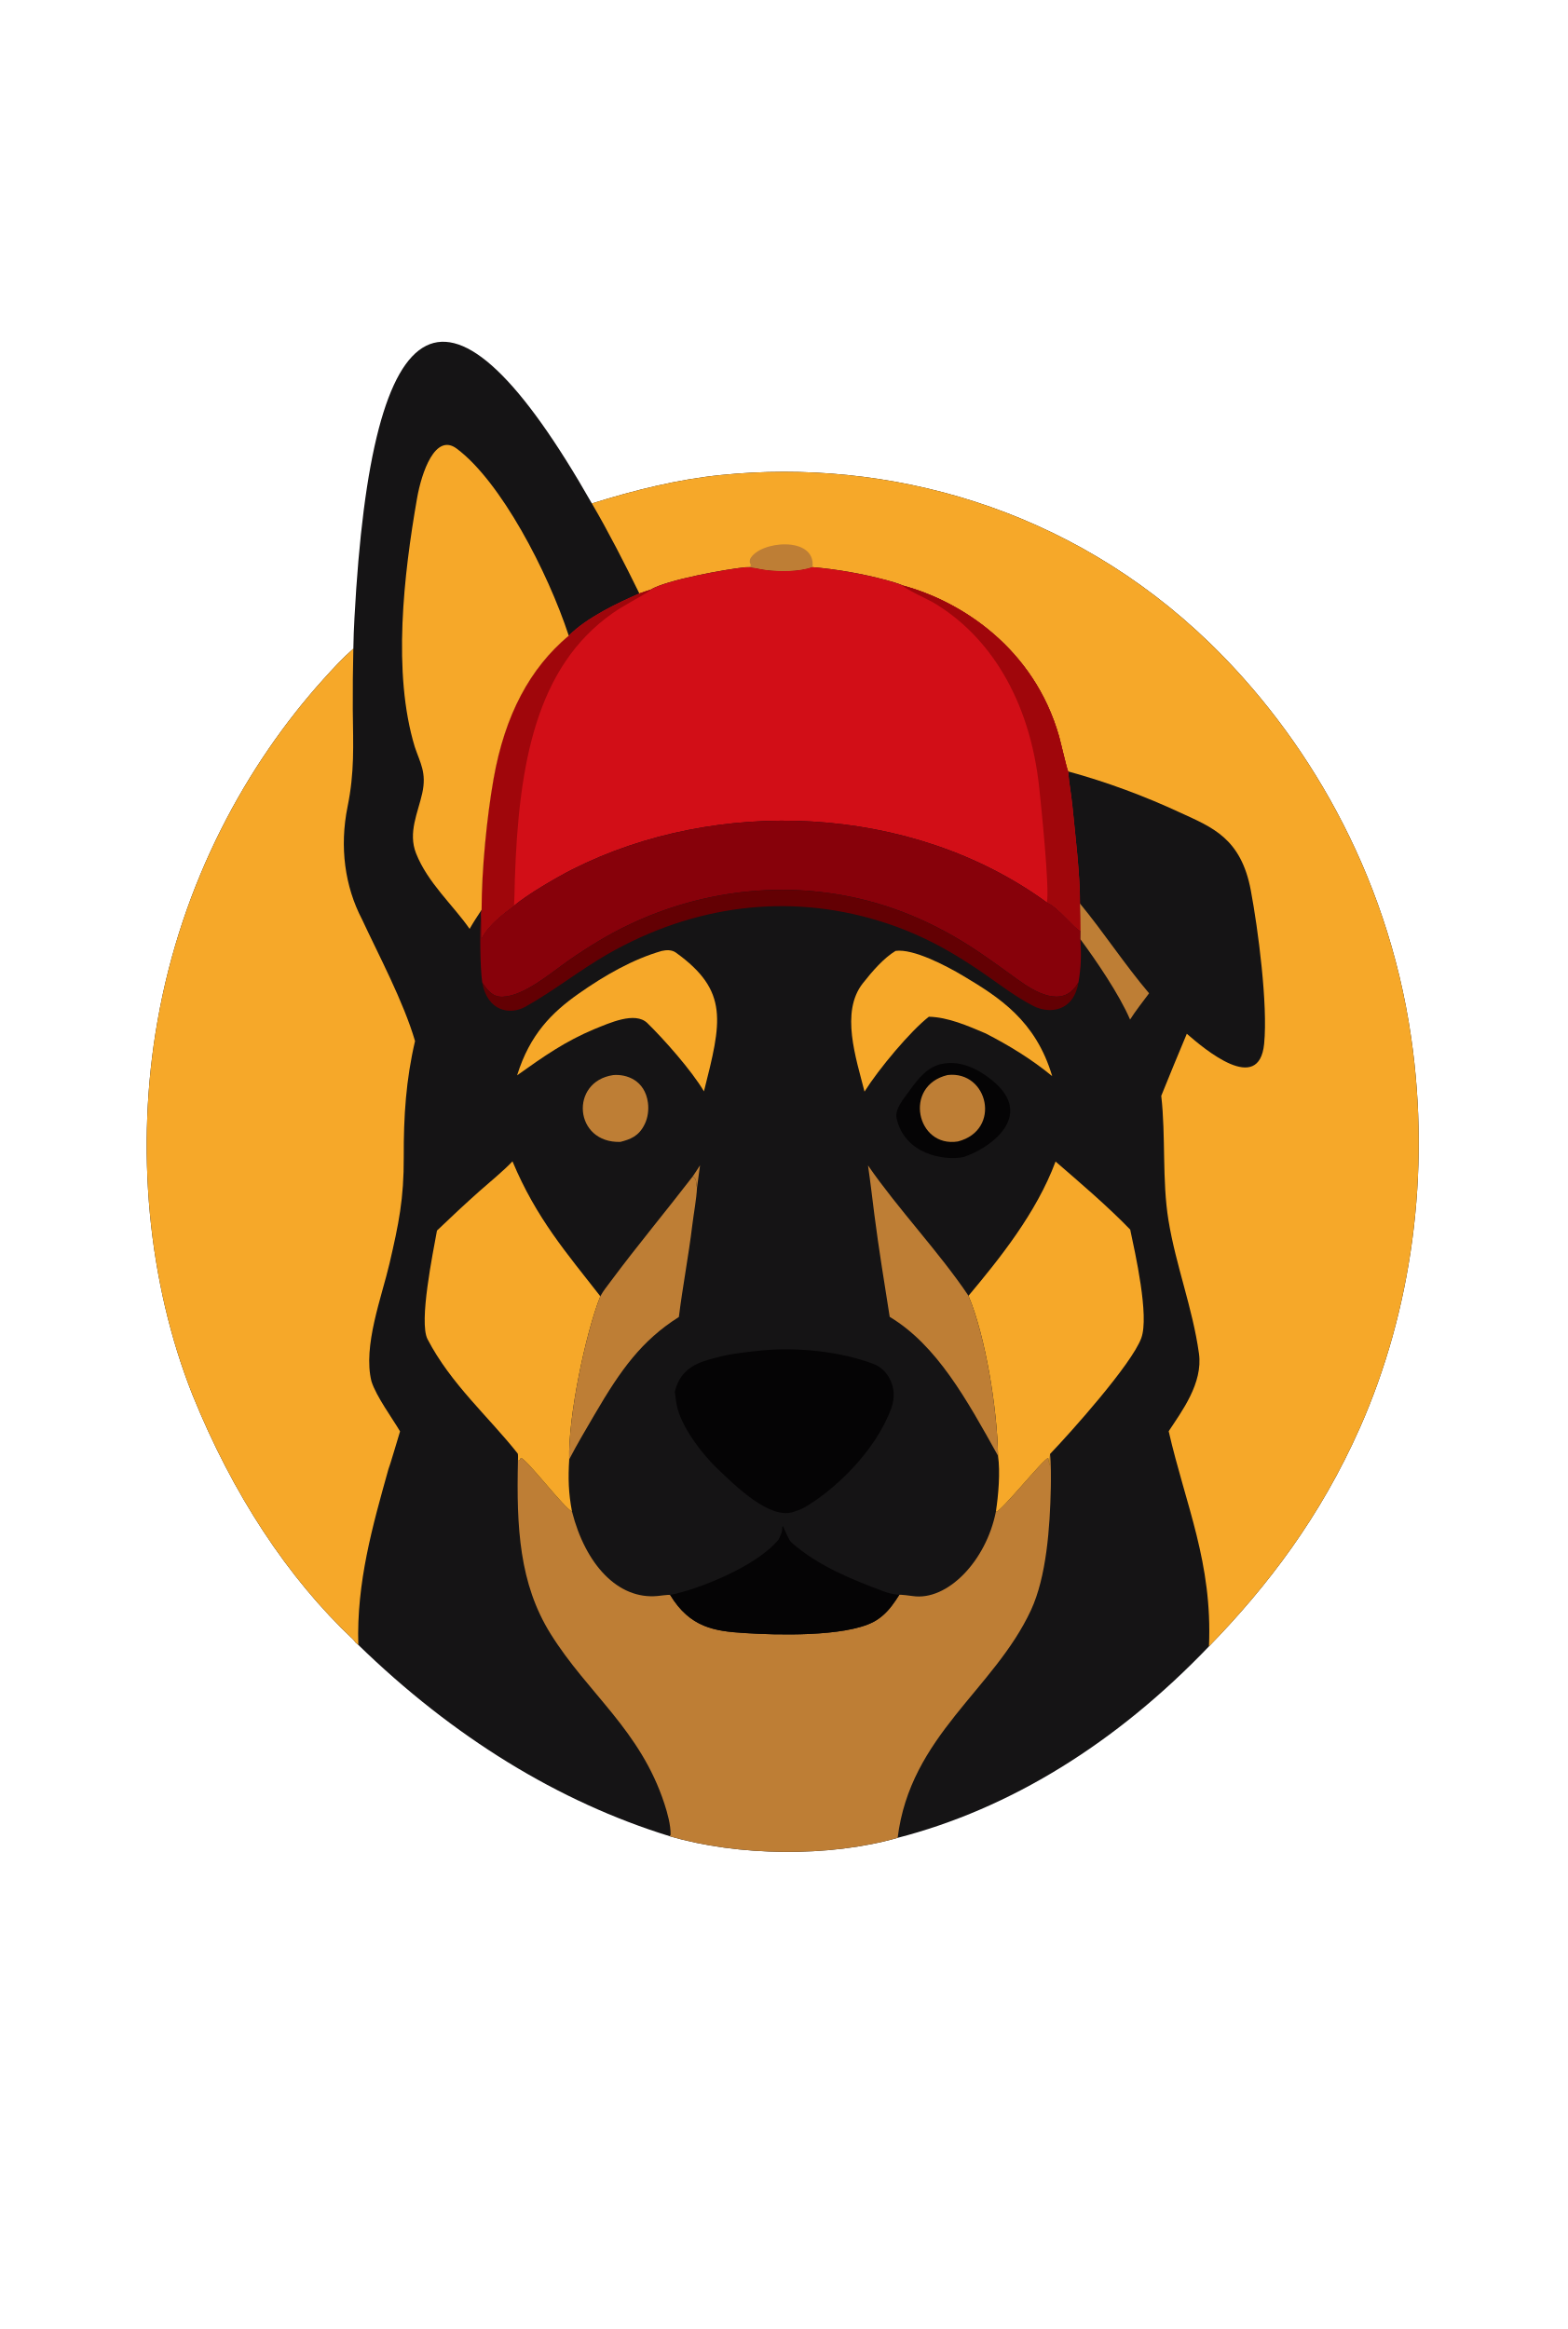
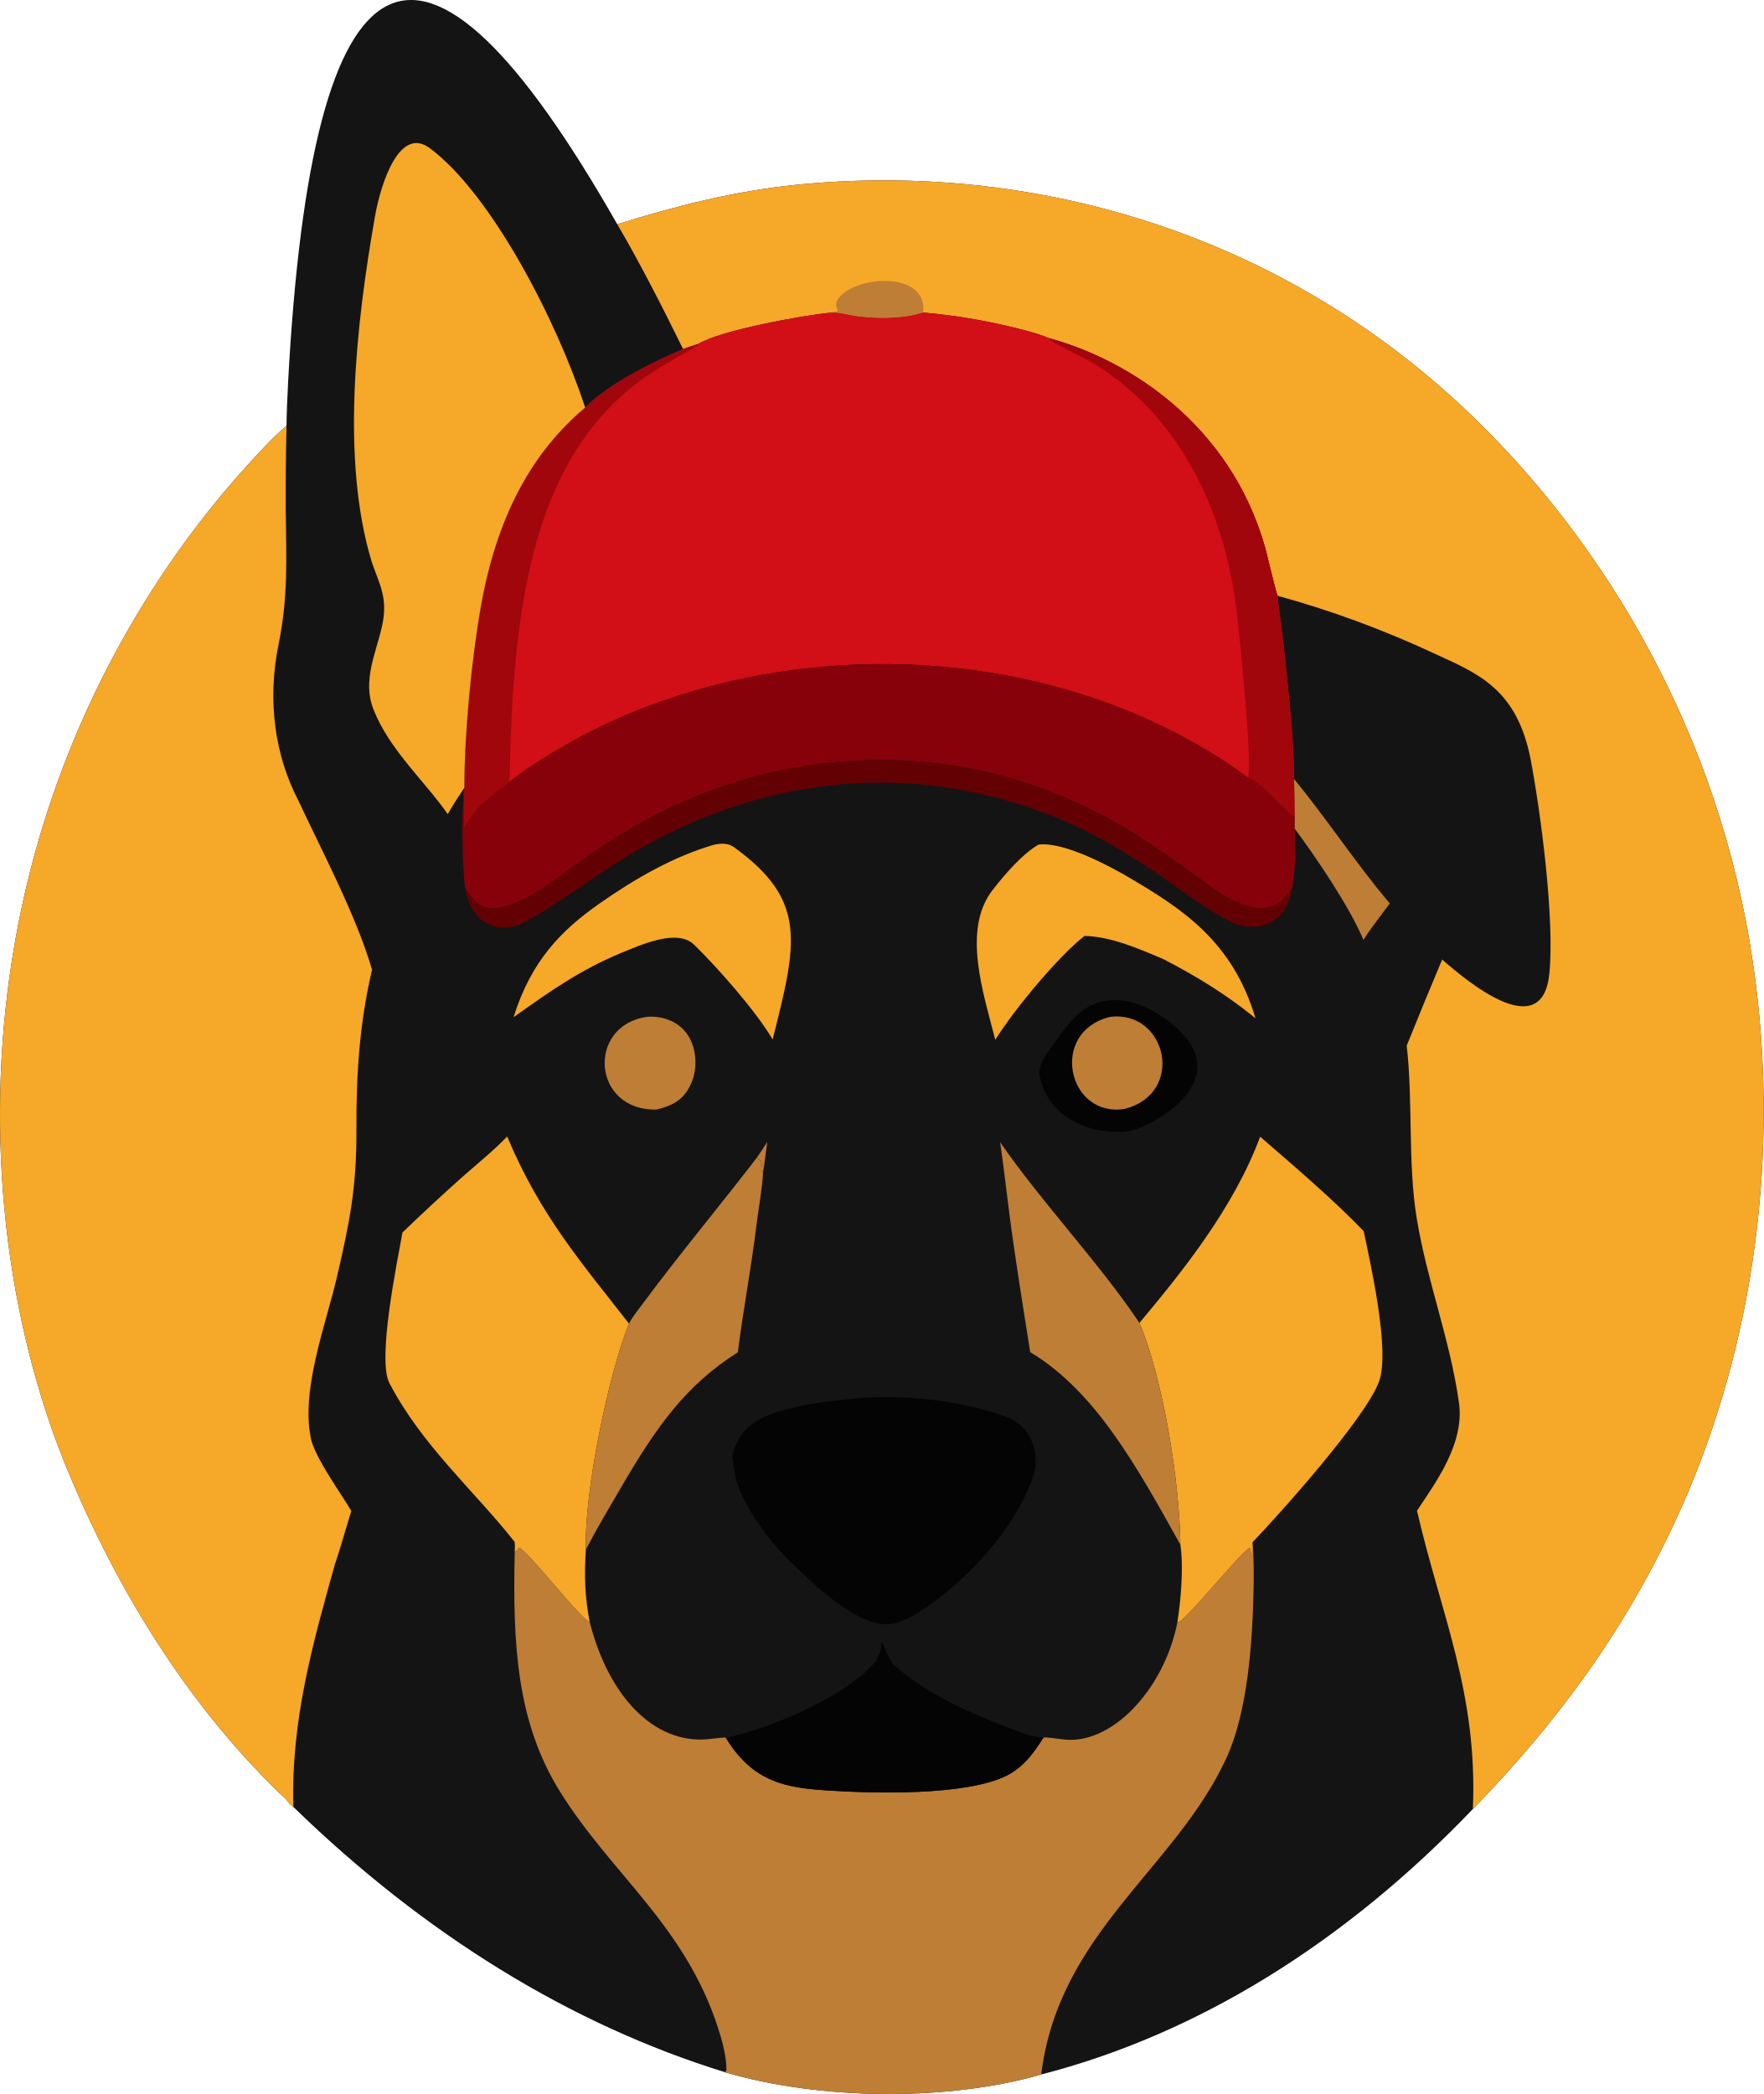
- <svg xmlns="http://www.w3.org/2000/svg" width="2756" height="4096" viewBox="0 0 2756 4096" version="1.1" id="svg25">
+ <svg xmlns="http://www.w3.org/2000/svg" width="862.48" height="1024" viewBox="0 0 862.48 1024" version="1.1" id="svg25">
  <defs id="defs25" />
-   <g id="g25">
+   <g id="g25" transform="matrix(0.3855593,0,0,0.3855593,-99.46739,-231.735)">
    <path fill="#151415" d="m 621.375,1140.84 c 0.225,-17.89 1.014,-36.37 1.968,-54.23 30.256,-566.427 166.375,-642.343 417.497,-201.192 75.21,-23.474 150.34,-42.285 227.32,-50.057 291.41,-29.421 611.74,55.741 859.15,295.339 165.66,160.44 311.38,399.23 354.18,693.05 34.98,240.08 0.58,482.5 -89.78,686.68 -69.55,157.16 -162.08,278.5 -265.66,385.07 -163.52,170.94 -350.49,285.92 -547.48,336.69 -119.75,34.47 -281.6,32.33 -400.8,-2.84 -195.135,-60.13 -380.922,-174.27 -547.667,-336.48 -4.675,-3.76 -4.792,-3.78 -8.664,-9.11 C 505.89,2774.99 409.044,2627.59 338.627,2453.32 259.911,2255.2 237.702,2018.55 276.934,1795.98 c 42.96,-245.44 157.087,-451.96 291.925,-601.61 16.857,-18.7 34.373,-37.67 52.516,-53.53 z" id="path2" />
    <path fill="#f6a829" d="m 1040.84,885.418 c 75.21,-23.474 150.34,-42.285 227.32,-50.057 291.41,-29.421 611.74,55.741 859.15,295.339 165.66,160.44 311.38,399.23 354.18,693.05 34.98,240.08 0.58,482.5 -89.78,686.68 -69.55,157.16 -162.08,278.5 -265.66,385.07 6.35,-147.54 -40.79,-247.53 -70.85,-378.36 22.65,-34.54 60.53,-84.43 53.25,-136.7 -11.17,-80.29 -40.62,-154.61 -53.63,-234.31 -11.48,-70.36 -4.54,-148 -12.68,-218.89 14.77,-36.59 29.75,-72.99 44.95,-109.18 31.01,27.04 127.09,108.17 135.99,17.59 6.74,-68.71 -10.58,-201.15 -23.46,-269.86 -17.21,-91.84 -68.24,-110.84 -122.55,-135.93 -65.16,-30.33 -131.5,-54.76 -198.66,-73.16 -2.33,-4.3 -13.21,-51.95 -16.11,-62.1 -43.87,-153.52 -170.33,-236.83 -275.36,-265.06 -4.52,-2.78 -23.16,-7.92 -28.87,-9.47 -42.76,-11.33 -85.93,-18.89 -129.28,-22.617 -24.75,8.227 -56.61,8.077 -81.83,5.047 -14.01,-1.68 -22.04,-5.395 -36.85,-4.776 -31.73,3.106 -138.54,22.046 -166.57,39.606 -6.41,1.98 -12.8,4.13 -19.17,6.44 -25.37,-51.688 -55.03,-109.878 -83.53,-158.352 z" id="path3" />
    <path fill="#be7e35" d="m 1310.11,997.724 9.54,-1.786 0.75,-2.002 c -2.43,-7.043 -2.21,-3.581 -1.39,-10.578 16.41,-32.816 116.48,-41.208 109.78,14.095 -24.75,8.227 -56.61,8.077 -81.83,5.047 -14.01,-1.68 -22.04,-5.395 -36.85,-4.776 z" id="path4" />
    <path fill="#f6a829" d="m 621.375,1140.84 c -0.841,35.66 -1.169,71.34 -0.984,107.02 0.7,64.83 3.216,109.83 -9.174,170.83 -14.401,70.9 -4.742,140.45 25.35,198.01 29.57,63.58 72.97,144.82 93.306,214.22 -15.886,67.67 -20.151,132.07 -19.851,203.62 0.312,74.26 -8.929,118.03 -25.007,187.4 -13.545,58.44 -47.167,145.63 -31.807,207.29 8.344,26.72 37.251,65.74 50.313,88.15 -2.765,8.75 -18.338,62.13 -20.462,66.5 -27.788,99.47 -56.266,199.02 -52.956,308.99 -4.675,-3.76 -4.792,-3.78 -8.664,-9.11 C 505.89,2774.99 409.044,2627.59 338.627,2453.32 259.911,2255.2 237.702,2018.55 276.934,1795.98 c 42.96,-245.44 157.087,-451.96 291.925,-601.61 16.857,-18.7 34.373,-37.67 52.516,-53.53 z" id="path5" />
    <path fill="#d20e17" d="m 1310.11,997.724 c 14.81,-0.619 22.84,3.096 36.85,4.776 25.22,3.03 57.08,3.18 81.83,-5.047 43.35,3.727 86.52,11.287 129.28,22.617 5.71,1.55 24.35,6.69 28.87,9.47 105.03,28.23 231.49,111.54 275.36,265.06 2.9,10.15 13.78,57.8 16.11,62.1 1.46,20.1 5.38,40.01 7.29,59.35 4.81,48.78 14,124.43 13.47,172.97 0.77,16.96 1.03,31.1 1.05,48.11 -8.57,-1.76 -41.09,-44.06 -59.15,-49.84 -239.85,-174.95 -582.52,-185.48 -833.97,-58.55 -26.613,13.43 -78.988,43.73 -103.169,64.18 -19.221,14.37 -44.373,32.54 -57.471,57.75 0.044,-12.04 0.49,-31.94 -0.274,-43.27 l 0.745,-7.35 c 0.009,-69.59 9.211,-163.51 21.063,-230.37 19.938,-112.47 63.925,-194.53 132.176,-251.72 31.85,-32.14 87.37,-58.19 124.2,-74.19 6.37,-2.31 12.76,-4.46 19.17,-6.44 28.03,-17.56 134.84,-36.5 166.57,-39.606 z" id="path6" />
    <path fill="#a0060b" d="m 1586.94,1029.54 c 105.03,28.23 231.49,111.54 275.36,265.06 2.9,10.15 13.78,57.8 16.11,62.1 1.46,20.1 5.38,40.01 7.29,59.35 4.81,48.78 14,124.43 13.47,172.97 0.77,16.96 1.03,31.1 1.05,48.11 -8.57,-1.76 -41.09,-44.06 -59.15,-49.84 4.94,-26.04 -10.54,-173.47 -13.48,-201.42 -16.59,-157.69 -89.26,-268.94 -186.46,-326.28 -8.8,-5.2 -49.67,-23.77 -54.19,-30.05 z" id="path7" />
    <path fill="#a0060b" d="m 1124.37,1043.77 c 6.37,-2.31 12.76,-4.46 19.17,-6.44 -0.27,0.6 -0.53,1.19 -0.8,1.78 -19.65,12.31 -46.35,25.96 -65.17,39.15 -134.45,94.23 -165.453,264.35 -172.159,467.86 -0.478,14.52 -0.568,32.4 -1.48,46.8 -19.221,14.37 -44.373,32.54 -57.471,57.75 0.044,-12.04 0.49,-31.94 -0.274,-43.27 l 0.745,-7.35 c 0.009,-69.59 9.211,-163.51 21.063,-230.37 19.938,-112.47 63.925,-194.53 132.176,-251.72 31.85,-32.14 87.37,-58.19 124.2,-74.19 z" id="path8" />
    <path fill="#be7e35" d="m 1751.3,2658.57 c 6.33,3.72 85.45,-95.53 92.07,-94.24 l 2.2,12.77 c 0.83,-5.76 0,-12.39 0.96,-19.94 1.85,13.66 1.71,44.73 1.39,59.65 -1.49,69.66 -7.64,156.2 -34.88,214.93 -65.03,140.19 -212.36,220.6 -234.47,400.45 -119.75,34.47 -281.6,32.33 -400.8,-2.84 l 1.56,-2.58 c 0.2,-17.55 -5.65,-38.32 -10.77,-54.04 -42.39,-130.29 -134.67,-194.1 -200.226,-299.18 -55.2,-88.48 -60.174,-187.52 -57.502,-304.12 l 2.741,-2.23 0.308,0.81 2.082,-4.03 c 9.633,1.11 77.165,89.52 89.927,94.28 23.73,93.41 80.98,155.1 150.27,148.63 3.57,-0.33 19.78,-2.57 22.37,-1.87 34.98,57.91 79.07,63.63 129.41,66.94 57.58,3.79 175.81,7.04 227.41,-19.13 12.31,-6.35 23.63,-16.3 33.31,-29.25 4.47,-5.93 8.75,-12.18 12.81,-18.74 2.19,-0.71 20.36,1.65 23.38,2.11 61.22,9.22 129.44,-61.83 146.45,-148.38 z" id="path9" />
    <path fill="#87010a" d="m 903.931,1592.92 c 24.181,-20.45 76.556,-50.75 103.169,-64.18 251.45,-126.93 594.12,-116.4 833.97,58.55 18.06,5.78 50.58,48.08 59.15,49.84 l -0.19,14.82 c 1.45,27.97 1.24,47.99 -3.44,75.55 -1.07,1.68 -2.14,3.35 -3.23,4.99 -26.47,40.11 -73.68,11.83 -102.12,-8.66 -24.31,-17.5 -48.6,-35.29 -73.22,-51.78 -74.32,-49.84 -153.29,-82.63 -234.23,-97.24 -142.92,-26.36 -297.42,-0.11 -431.34,80.34 -17.55,10.52 -34.91,21.75 -52.05,33.67 -34.503,24.32 -78.871,62.83 -116.679,64.13 -16.172,0.56 -25.138,-9.22 -35.671,-25.04 -3.965,-26.49 -4.459,-93.39 -1.864,-120.51 0.764,11.33 0.318,31.23 0.274,43.27 13.098,-25.21 38.25,-43.38 57.471,-57.75 z" id="path10" />
    <path fill="#f6a829" d="m 825.861,1633.63 c -28.862,-41.61 -73.856,-81.14 -94.236,-132.94 -14.393,-36.59 3.374,-71.35 10.942,-105.75 7.962,-36.19 -3.638,-52.97 -13.106,-81.28 -39.644,-130.07 -19.459,-303.25 3.898,-437.038 8.085,-46.309 32.173,-115.668 69.726,-87.697 77.407,57.657 160.044,216.075 197.085,329.035 -68.251,57.19 -112.238,139.25 -132.176,251.72 -11.852,66.86 -21.054,160.78 -21.063,230.37 -7.538,11.41 -14.13,21.4 -21.07,33.58 z" id="path11" />
    <path fill="#f6a829" d="m 1856.26,2042.78 c 41.53,35.89 92.11,79.05 131.29,119.7 8.85,41.95 33.73,151.83 19.48,190.8 -16.94,46.31 -125.88,167.82 -160.5,203.88 -0.96,7.55 -0.13,14.18 -0.96,19.94 l -2.2,-12.77 c -6.62,-1.29 -85.74,97.96 -92.07,94.24 4.4,-28.32 8.02,-69.72 3.77,-98.33 -1.16,-82.16 -22.11,-210.55 -51.91,-281.34 54.17,-64.71 119.47,-145.66 153.1,-236.12 z" id="path12" />
    <path fill="#f6a829" d="m 768.44,2164.22 c 24.945,-24.02 50.165,-47.42 75.649,-70.16 16.49,-14.59 42.182,-35.56 57.133,-51.61 41.952,100.31 95.315,161.3 154.468,237.29 -26,65.24 -56.893,212.99 -54.68,286.77 -2.074,33.33 -1.326,59.08 4.88,91.75 -12.762,-4.76 -80.294,-93.17 -89.927,-94.28 l -2.082,4.03 -0.308,-0.81 -2.741,2.23 c 0.095,-1.85 0.51,-11.96 -0.352,-13.05 -51,-64.63 -117.582,-122.17 -158.611,-201.14 -15.65,-30.12 9.58,-151.97 16.571,-191.02 z" id="path13" />
    <path fill="#050405" d="m 1178.53,2805.02 c 44.96,-8.43 151.3,-48.99 190.79,-97.66 0.47,-0.58 2.4,-5.37 2.9,-6.38 2.8,-5.63 3.33,-9.04 3.49,-15.85 l 1.42,-0.89 c 2.85,6.61 10.19,24.53 14.57,28.41 47.69,42.18 108.61,65.88 162.14,86.07 8.24,3.11 20.14,5.88 27.63,6.12 -4.06,6.56 -8.34,12.81 -12.81,18.74 -9.68,12.95 -21,22.9 -33.31,29.25 -51.6,26.17 -169.83,22.92 -227.41,19.13 -50.34,-3.31 -94.43,-9.03 -129.41,-66.94 z" id="path14" />
    <path fill="#be7e35" d="m 1526.45,2049.67 c 52.96,76.82 125.57,152.85 176.71,229.23 29.8,70.79 50.75,199.18 51.91,281.34 -55.48,-99.82 -107.87,-194.61 -190.47,-244.29 -9.4,-59.68 -19.22,-119.42 -26.95,-179.63 -3.7,-28.86 -6.98,-57.95 -11.2,-86.65 z" id="path15" />
    <path fill="#be7e35" d="m 1218.07,2069.16 c 8.38,6.08 5.02,8.32 7.67,19.7 -0.95,19.75 -5.92,46.03 -8.33,66.06 -6.34,52.75 -17.13,109.04 -23.58,161.23 -65.47,41.57 -102.12,92.56 -147.97,171.15 -15.14,25.95 -30.66,51.93 -44.85,79.21 -2.213,-73.78 28.68,-221.53 54.68,-286.77 5.37,-9.79 12.02,-17.82 18.3,-26.27 46.98,-63.23 96.38,-122.32 144.08,-184.31 z" id="path16" />
    <path fill="#630003" d="m 848.05,1727.91 c 10.533,15.82 19.499,25.6 35.671,25.04 37.808,-1.3 82.176,-39.81 116.679,-64.13 17.14,-11.92 34.5,-23.15 52.05,-33.67 133.92,-80.45 288.42,-106.7 431.34,-80.34 80.94,14.61 159.91,47.4 234.23,97.24 24.62,16.49 48.91,34.28 73.22,51.78 28.44,20.49 75.65,48.77 102.12,8.66 1.09,-1.64 2.16,-3.31 3.23,-4.99 -8.46,51.94 -51.09,56.28 -79.56,41.61 -30.85,-15.89 -58.79,-37.44 -88.29,-57.93 -18.48,-12.71 -37.18,-24.66 -56.1,-35.84 -41.51,-24.27 -84.37,-43.07 -128.1,-56.2 -159.06,-48.18 -324.07,-27.83 -475.61,58.65 -49.6,28.46 -95.283,65.02 -144.709,92.62 -27.969,15.61 -67.21,7.79 -76.171,-42.5 z" id="path17" />
    <path fill="#be7e35" d="m 1899.17,1589.02 c 41.71,50.48 78.15,106.69 121.56,157.88 -9.79,13.21 -24.79,32.26 -33.42,46.24 -18.99,-44.53 -60.87,-105.49 -87.28,-141.19 l 0.19,-14.82 c -0.02,-17.01 -0.28,-31.15 -1.05,-48.11 z" id="path18" />
    <path fill="#be7e35" d="m 1218.07,2069.16 c 4.28,-6.41 8.95,-13.13 13,-19.78 -1.63,13.2 -3.41,26.37 -5.33,39.48 -2.65,-11.38 0.71,-13.62 -7.67,-19.7 z" id="path19" />
    <path fill="#050405" d="m 1341.28,2374.88 c 60.83,-5.75 136.59,1.75 195.68,24.18 23.11,8.77 43.63,40.69 30.63,76.94 -27.54,76.8 -102.33,146.87 -155.57,176.61 -5.49,2.47 -11.97,4.96 -17.6,6.68 -41.24,12.63 -99.72,-44.5 -133.93,-77.47 -22.92,-22.09 -59.25,-67.02 -69.4,-106.03 -1.73,-6.64 -3.46,-20.47 -4.4,-28.07 10.47,-44.22 44.92,-52.66 72.35,-60.03 26.92,-7.23 54.98,-10.03 82.24,-12.81 z" id="path20" />
    <path fill="#f6a829" d="m 1574.88,1672.37 c 30.92,-4.39 88.75,25.89 118.56,43.66 63.41,37.78 127.96,78.74 156.91,176.57 -37,-30.45 -76.93,-54.54 -116.84,-75.06 -32.11,-13.71 -66.62,-28.68 -100.06,-29.42 -32.29,25.11 -88.14,91.76 -113.13,131.68 -15.03,-59.1 -42.62,-139.96 -3.11,-190.32 16.88,-21.52 36.99,-44.64 57.67,-57.11 z" id="path21" />
    <path fill="#f6a829" d="m 1163.51,1672.47 c 8.05,-1.84 17.69,-2.46 25.18,2.93 93.94,67.66 80.08,121.82 49.24,243.99 -21.72,-36.89 -70.99,-92.28 -99.47,-120.05 -21.7,-21.15 -67.26,0.17 -93.13,10.5 -51.383,21.49 -88.561,47.57 -135.971,81.34 22.385,-71.94 61.171,-110.57 108.361,-143.75 46.09,-32.41 95.55,-60.52 145.79,-74.96 z" id="path22" />
    <path fill="#050405" d="m 1658.06,1870.77 c 30.6,-5.75 61.42,8.24 87.84,30.12 75.91,62.87 -7.52,120.05 -51.58,134.03 -34.06,7.02 -103.78,-4.8 -117.62,-68.48 -3.45,-15.89 13.21,-35.01 20.83,-45.71 18.11,-25.45 34.78,-45.56 60.53,-49.96 z" id="path23" />
    <path fill="#be7e35" d="m 1666.42,1890.65 c 71.37,-8.17 95.41,96.87 18.13,116.83 -72.74,11.77 -96.63,-98.13 -18.13,-116.83 z" id="path24" />
    <path fill="#be7e35" d="m 1078.33,1890.75 c 23.35,-2.11 55.73,8.97 61.11,48.54 1.7,13.01 -0.27,26.48 -5.45,37.27 -10.48,22.26 -26.42,27.35 -42.98,31.69 -81.87,2.46 -89.56,-106.19 -12.68,-117.5 z" id="path25" />
  </g>
</svg>
